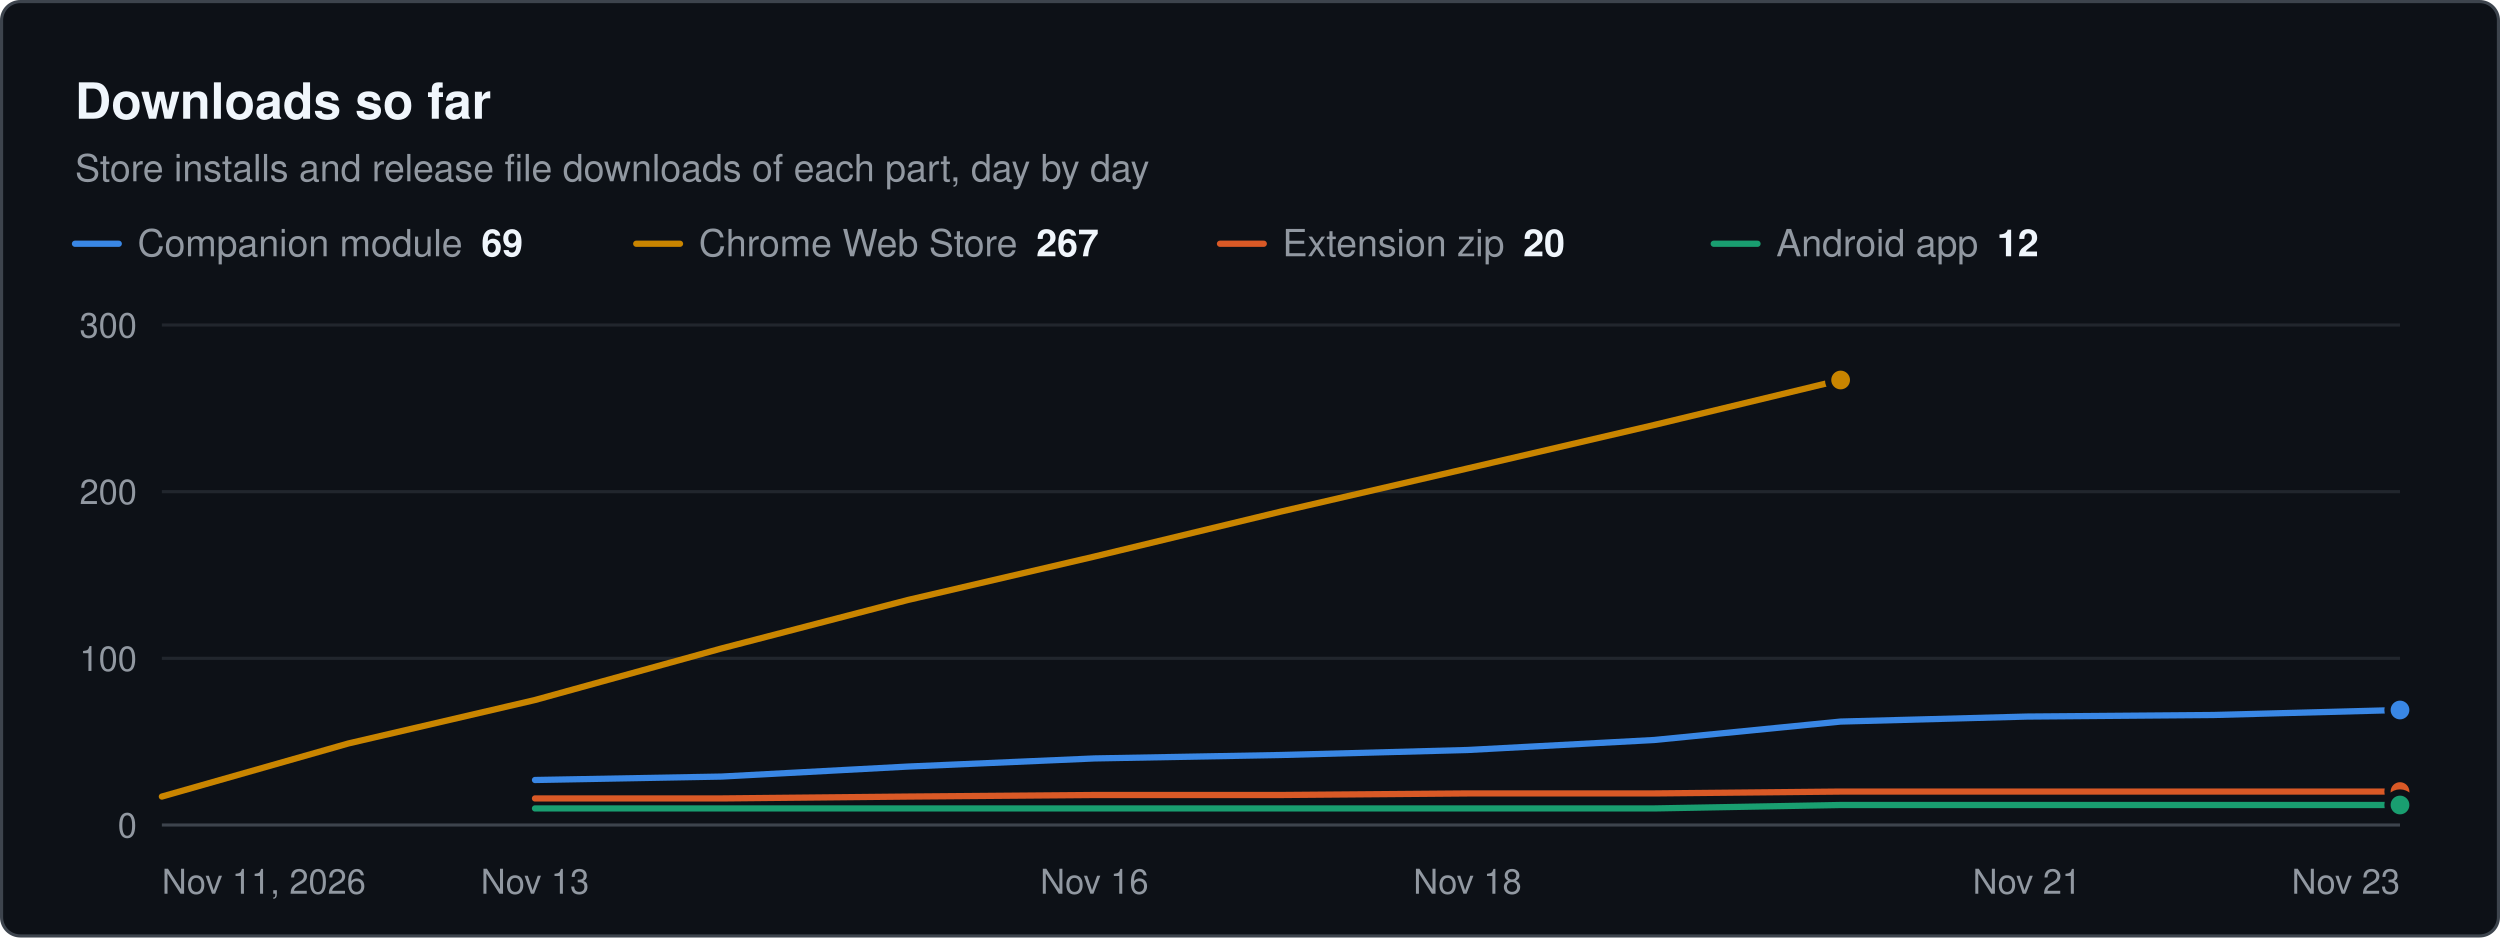
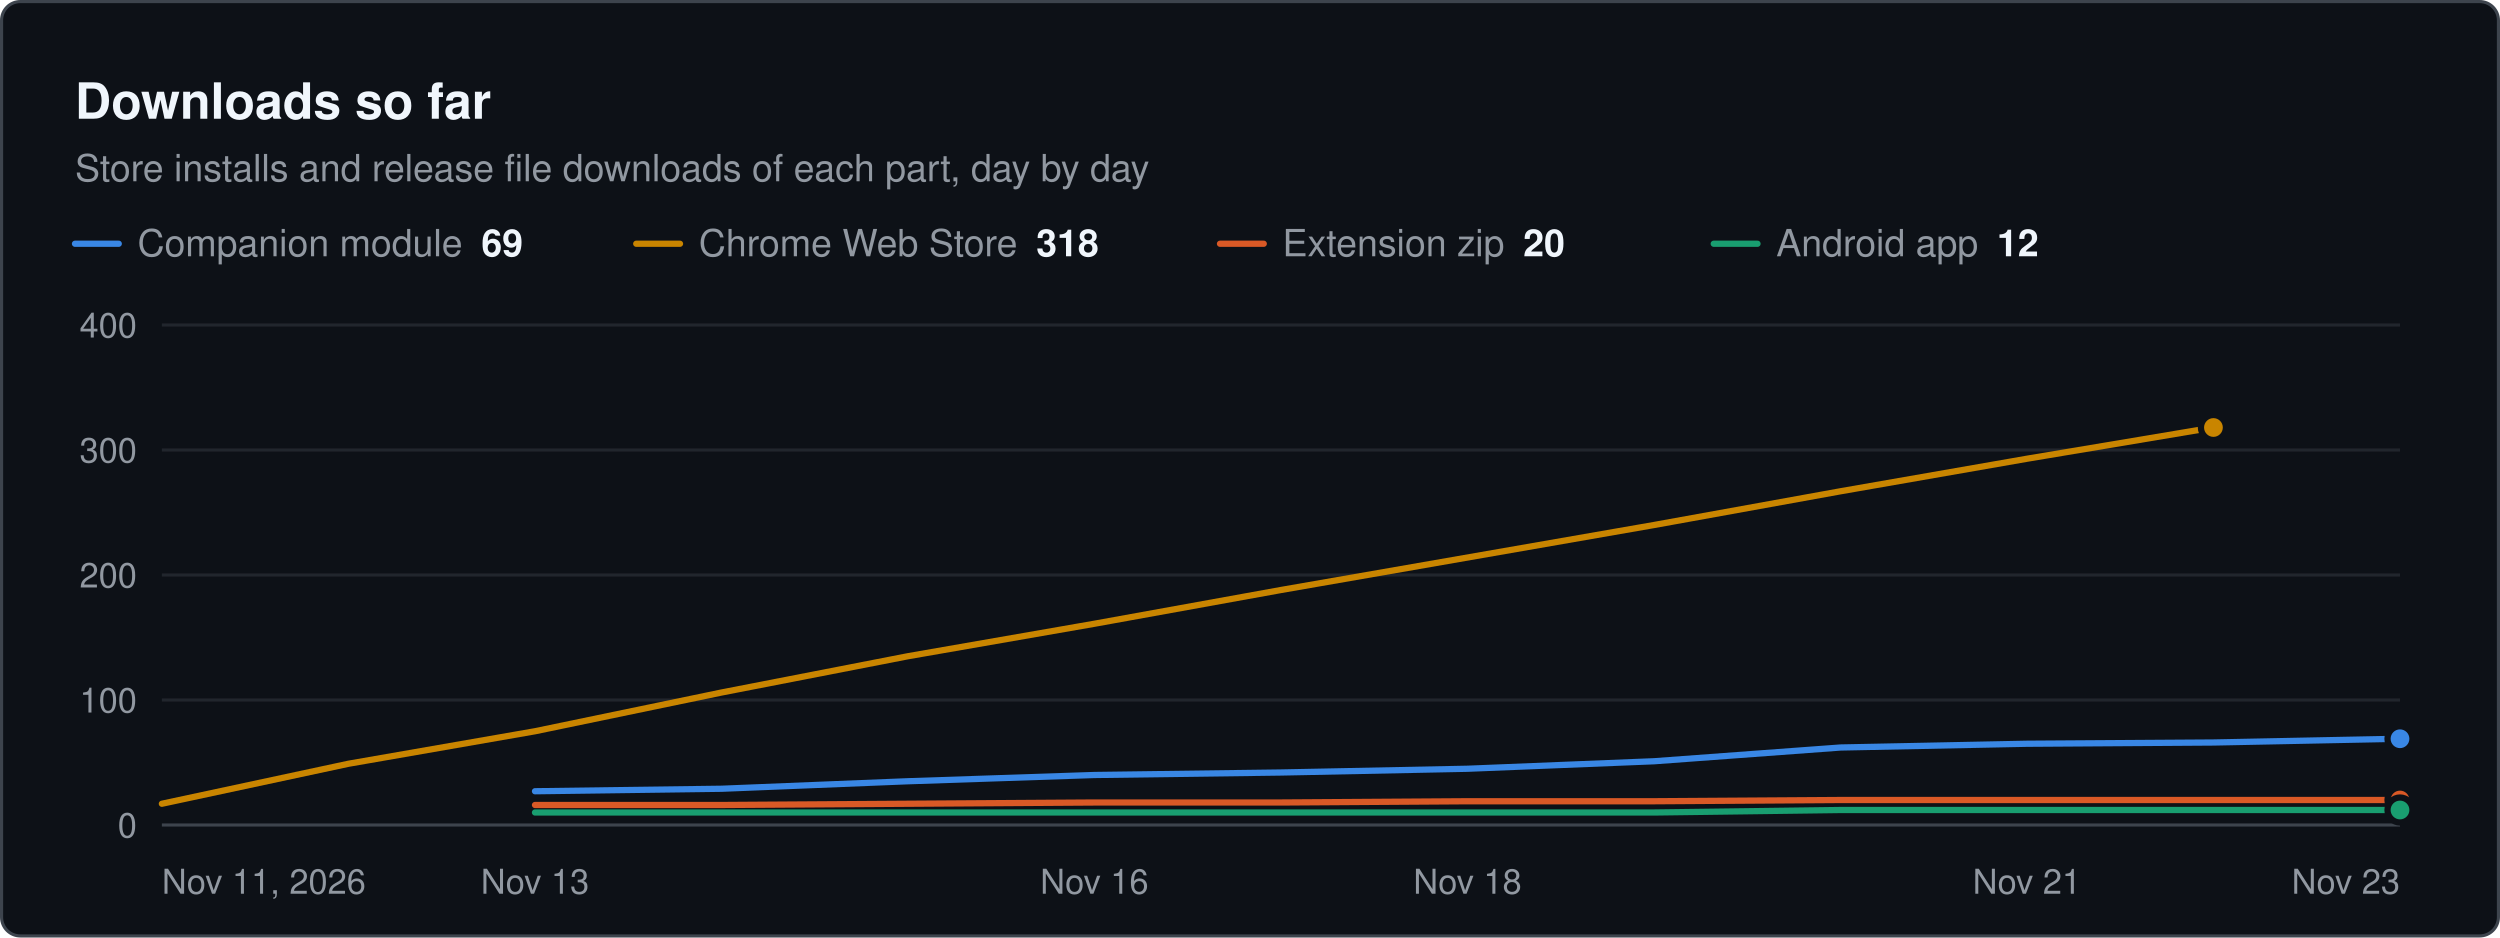
<svg xmlns="http://www.w3.org/2000/svg" width="800" height="300" viewBox="0 0 800 300" role="img" aria-label="Downloads so far. Store installs and release file downloads of each part, day by day" font-family="system-ui, -apple-system, &quot;Segoe UI&quot;, Helvetica, Arial, sans-serif">
  <rect x="0.5" y="0.5" width="799" height="299" rx="6" fill="#0d1117" stroke="#3d444d" />
  <text x="24" y="38" font-size="16" fill="#f0f6fc" font-weight="600">Downloads so far</text>
  <text x="24" y="58" font-size="12" fill="#9198a1">Store installs and release file downloads of each part, day by day</text>
  <line x1="24" x2="38" y1="78" y2="78" stroke="#3987e5" stroke-width="2" stroke-linecap="round" />
  <text x="44" y="82" font-size="12" fill="#9198a1">Companion module<tspan dx="6" font-weight="600" fill="#f0f6fc">69</tspan>
  </text>
  <line x1="203.6" x2="217.6" y1="78" y2="78" stroke="#c98500" stroke-width="2" stroke-linecap="round" />
-   <text x="223.6" y="82" font-size="12" fill="#9198a1">Chrome Web Store<tspan dx="6" font-weight="600" fill="#f0f6fc">267</tspan>
+   <text x="223.6" y="82" font-size="12" fill="#9198a1">Chrome Web Store<tspan dx="6" font-weight="600" fill="#f0f6fc">318</tspan>
  </text>
  <line x1="390.4" x2="404.4" y1="78" y2="78" stroke="#d95926" stroke-width="2" stroke-linecap="round" />
  <text x="410.4" y="82" font-size="12" fill="#9198a1">Extension zip<tspan dx="6" font-weight="600" fill="#f0f6fc">20</tspan>
  </text>
  <line x1="548.4" x2="562.4" y1="78" y2="78" stroke="#199e70" stroke-width="2" stroke-linecap="round" />
  <text x="568.4" y="82" font-size="12" fill="#9198a1">Android app<tspan dx="6" font-weight="600" fill="#f0f6fc">12</tspan>
  </text>
  <line x1="51.8" x2="768" y1="264" y2="264" stroke="#3d444d" stroke-width="1" />
  <text x="43.8" y="268" font-size="11" fill="#9198a1" text-anchor="end">0</text>
-   <line x1="51.8" x2="768" y1="210.667" y2="210.667" stroke="#21262d" stroke-width="1" />
-   <text x="43.8" y="214.7" font-size="11" fill="#9198a1" text-anchor="end">100</text>
-   <line x1="51.8" x2="768" y1="157.333" y2="157.333" stroke="#21262d" stroke-width="1" />
-   <text x="43.8" y="161.3" font-size="11" fill="#9198a1" text-anchor="end">200</text>
+   <line x1="51.8" x2="768" y1="224" y2="224" stroke="#21262d" stroke-width="1" />
+   <text x="43.8" y="228" font-size="11" fill="#9198a1" text-anchor="end">100</text>
+   <line x1="51.8" x2="768" y1="184" y2="184" stroke="#21262d" stroke-width="1" />
+   <text x="43.8" y="188" font-size="11" fill="#9198a1" text-anchor="end">200</text>
+   <line x1="51.8" x2="768" y1="144" y2="144" stroke="#21262d" stroke-width="1" />
+   <text x="43.8" y="148" font-size="11" fill="#9198a1" text-anchor="end">300</text>
  <line x1="51.8" x2="768" y1="104" y2="104" stroke="#21262d" stroke-width="1" />
-   <text x="43.8" y="108" font-size="11" fill="#9198a1" text-anchor="end">300</text>
+   <text x="43.8" y="108" font-size="11" fill="#9198a1" text-anchor="end">400</text>
  <text x="51.8" y="286" font-size="11" fill="#9198a1">Nov 11, 2026</text>
  <text x="171.2" y="286" font-size="11" fill="#9198a1" text-anchor="middle">Nov 13</text>
  <text x="350.2" y="286" font-size="11" fill="#9198a1" text-anchor="middle">Nov 16</text>
  <text x="469.6" y="286" font-size="11" fill="#9198a1" text-anchor="middle">Nov 18</text>
  <text x="648.6" y="286" font-size="11" fill="#9198a1" text-anchor="middle">Nov 21</text>
  <text x="768" y="286" font-size="11" fill="#9198a1" text-anchor="end">Nov 23</text>
-   <path d="M171.2 249.6 L230.9 248.5 L290.5 245.3 L350.2 242.7 L409.9 241.6 L469.6 240 L529.3 236.8 L589 230.9 L648.6 229.3 L708.3 228.8 L768 227.2" fill="none" stroke="#3987e5" stroke-width="2" stroke-linejoin="round" stroke-linecap="round" />
-   <circle cx="768" cy="227.2" r="4" fill="#3987e5" stroke="#0d1117" stroke-width="2" />
-   <path d="M51.8 254.9 L111.5 237.9 L171.2 224 L230.9 207.5 L290.5 192 L350.2 178.1 L409.9 163.7 L469.6 149.9 L529.3 136 L589 121.6" fill="none" stroke="#c98500" stroke-width="2" stroke-linejoin="round" stroke-linecap="round" />
-   <circle cx="589" cy="121.6" r="4" fill="#c98500" stroke="#0d1117" stroke-width="2" />
-   <path d="M171.2 255.5 L230.9 255.5 L290.5 254.9 L350.2 254.4 L409.9 254.4 L469.6 253.9 L529.3 253.9 L589 253.3 L648.6 253.3 L708.3 253.3 L768 253.3" fill="none" stroke="#d95926" stroke-width="2" stroke-linejoin="round" stroke-linecap="round" />
-   <circle cx="768" cy="253.3" r="4" fill="#d95926" stroke="#0d1117" stroke-width="2" />
-   <path d="M171.2 258.7 L230.9 258.7 L290.5 258.7 L350.2 258.7 L409.9 258.7 L469.6 258.7 L529.3 258.7 L589 257.6 L648.6 257.6 L708.3 257.6 L768 257.6" fill="none" stroke="#199e70" stroke-width="2" stroke-linejoin="round" stroke-linecap="round" />
-   <circle cx="768" cy="257.6" r="4" fill="#199e70" stroke="#0d1117" stroke-width="2" />
+   <path d="M171.2 253.2 L230.9 252.4 L290.5 250 L350.2 248 L409.9 247.2 L469.6 246 L529.3 243.6 L589 239.2 L648.6 238 L708.3 237.6 L768 236.4" fill="none" stroke="#3987e5" stroke-width="2" stroke-linejoin="round" stroke-linecap="round" />
+   <circle cx="768" cy="236.4" r="4" fill="#3987e5" stroke="#0d1117" stroke-width="2" />
+   <path d="M51.8 257.2 L111.5 244.4 L171.2 234 L230.9 221.6 L290.5 210 L350.2 199.6 L409.9 188.8 L469.6 178.4 L529.3 168 L589 157.2 L648.6 146.8 L708.3 136.8" fill="none" stroke="#c98500" stroke-width="2" stroke-linejoin="round" stroke-linecap="round" />
+   <circle cx="708.3" cy="136.8" r="4" fill="#c98500" stroke="#0d1117" stroke-width="2" />
+   <path d="M171.2 257.6 L230.9 257.6 L290.5 257.2 L350.2 256.8 L409.9 256.8 L469.6 256.4 L529.3 256.4 L589 256 L648.6 256 L708.3 256 L768 256" fill="none" stroke="#d95926" stroke-width="2" stroke-linejoin="round" stroke-linecap="round" />
+   <circle cx="768" cy="256" r="4" fill="#d95926" stroke="#0d1117" stroke-width="2" />
+   <path d="M171.2 260 L230.9 260 L290.5 260 L350.2 260 L409.9 260 L469.6 260 L529.3 260 L589 259.2 L648.6 259.2 L708.3 259.2 L768 259.2" fill="none" stroke="#199e70" stroke-width="2" stroke-linejoin="round" stroke-linecap="round" />
+   <circle cx="768" cy="259.2" r="4" fill="#199e70" stroke="#0d1117" stroke-width="2" />
</svg>
